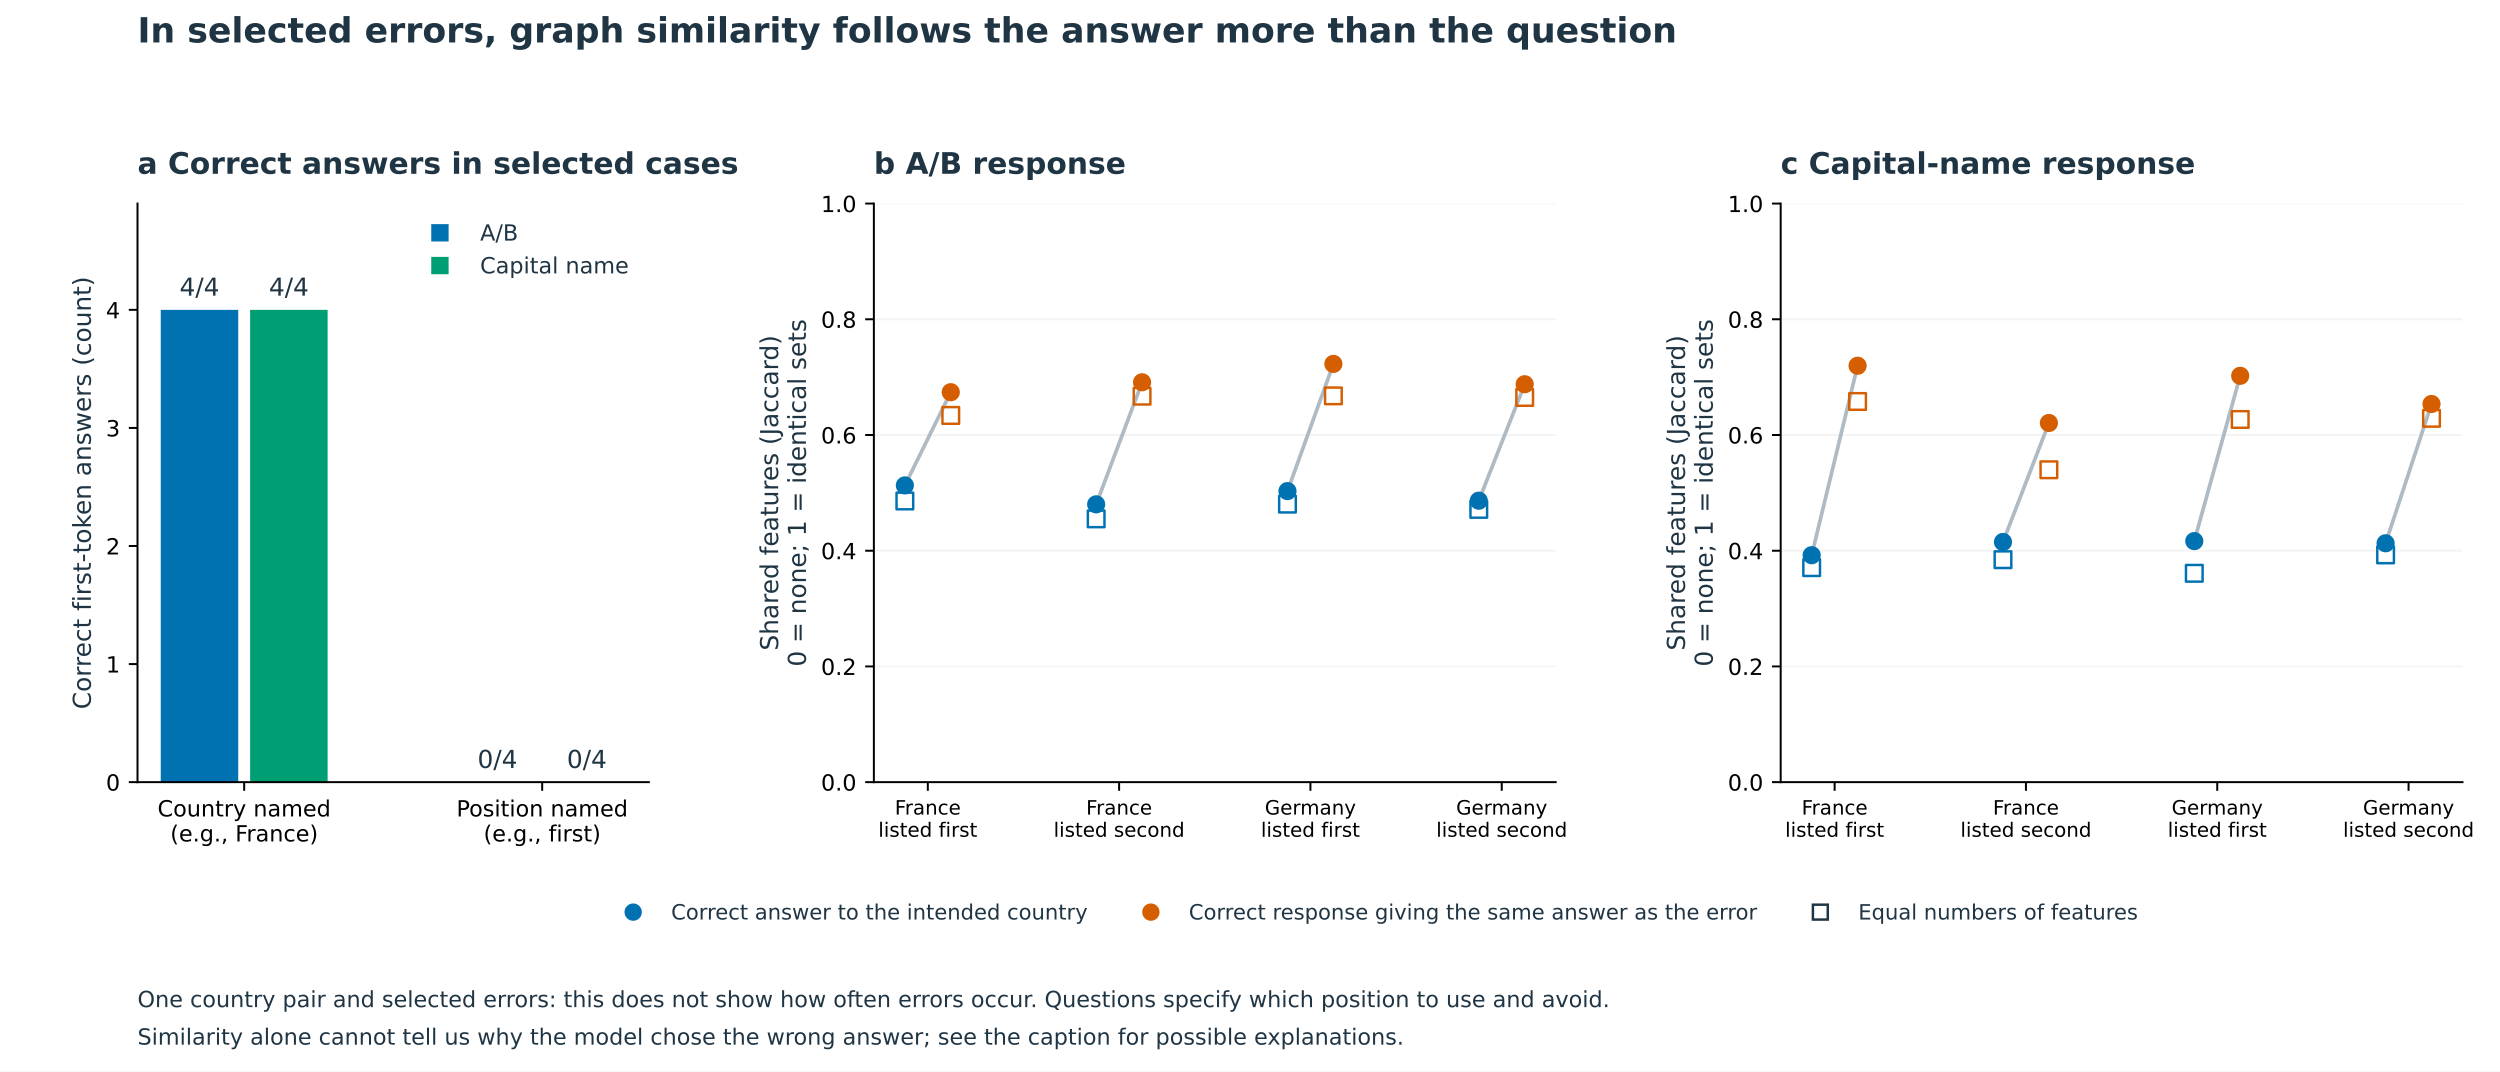
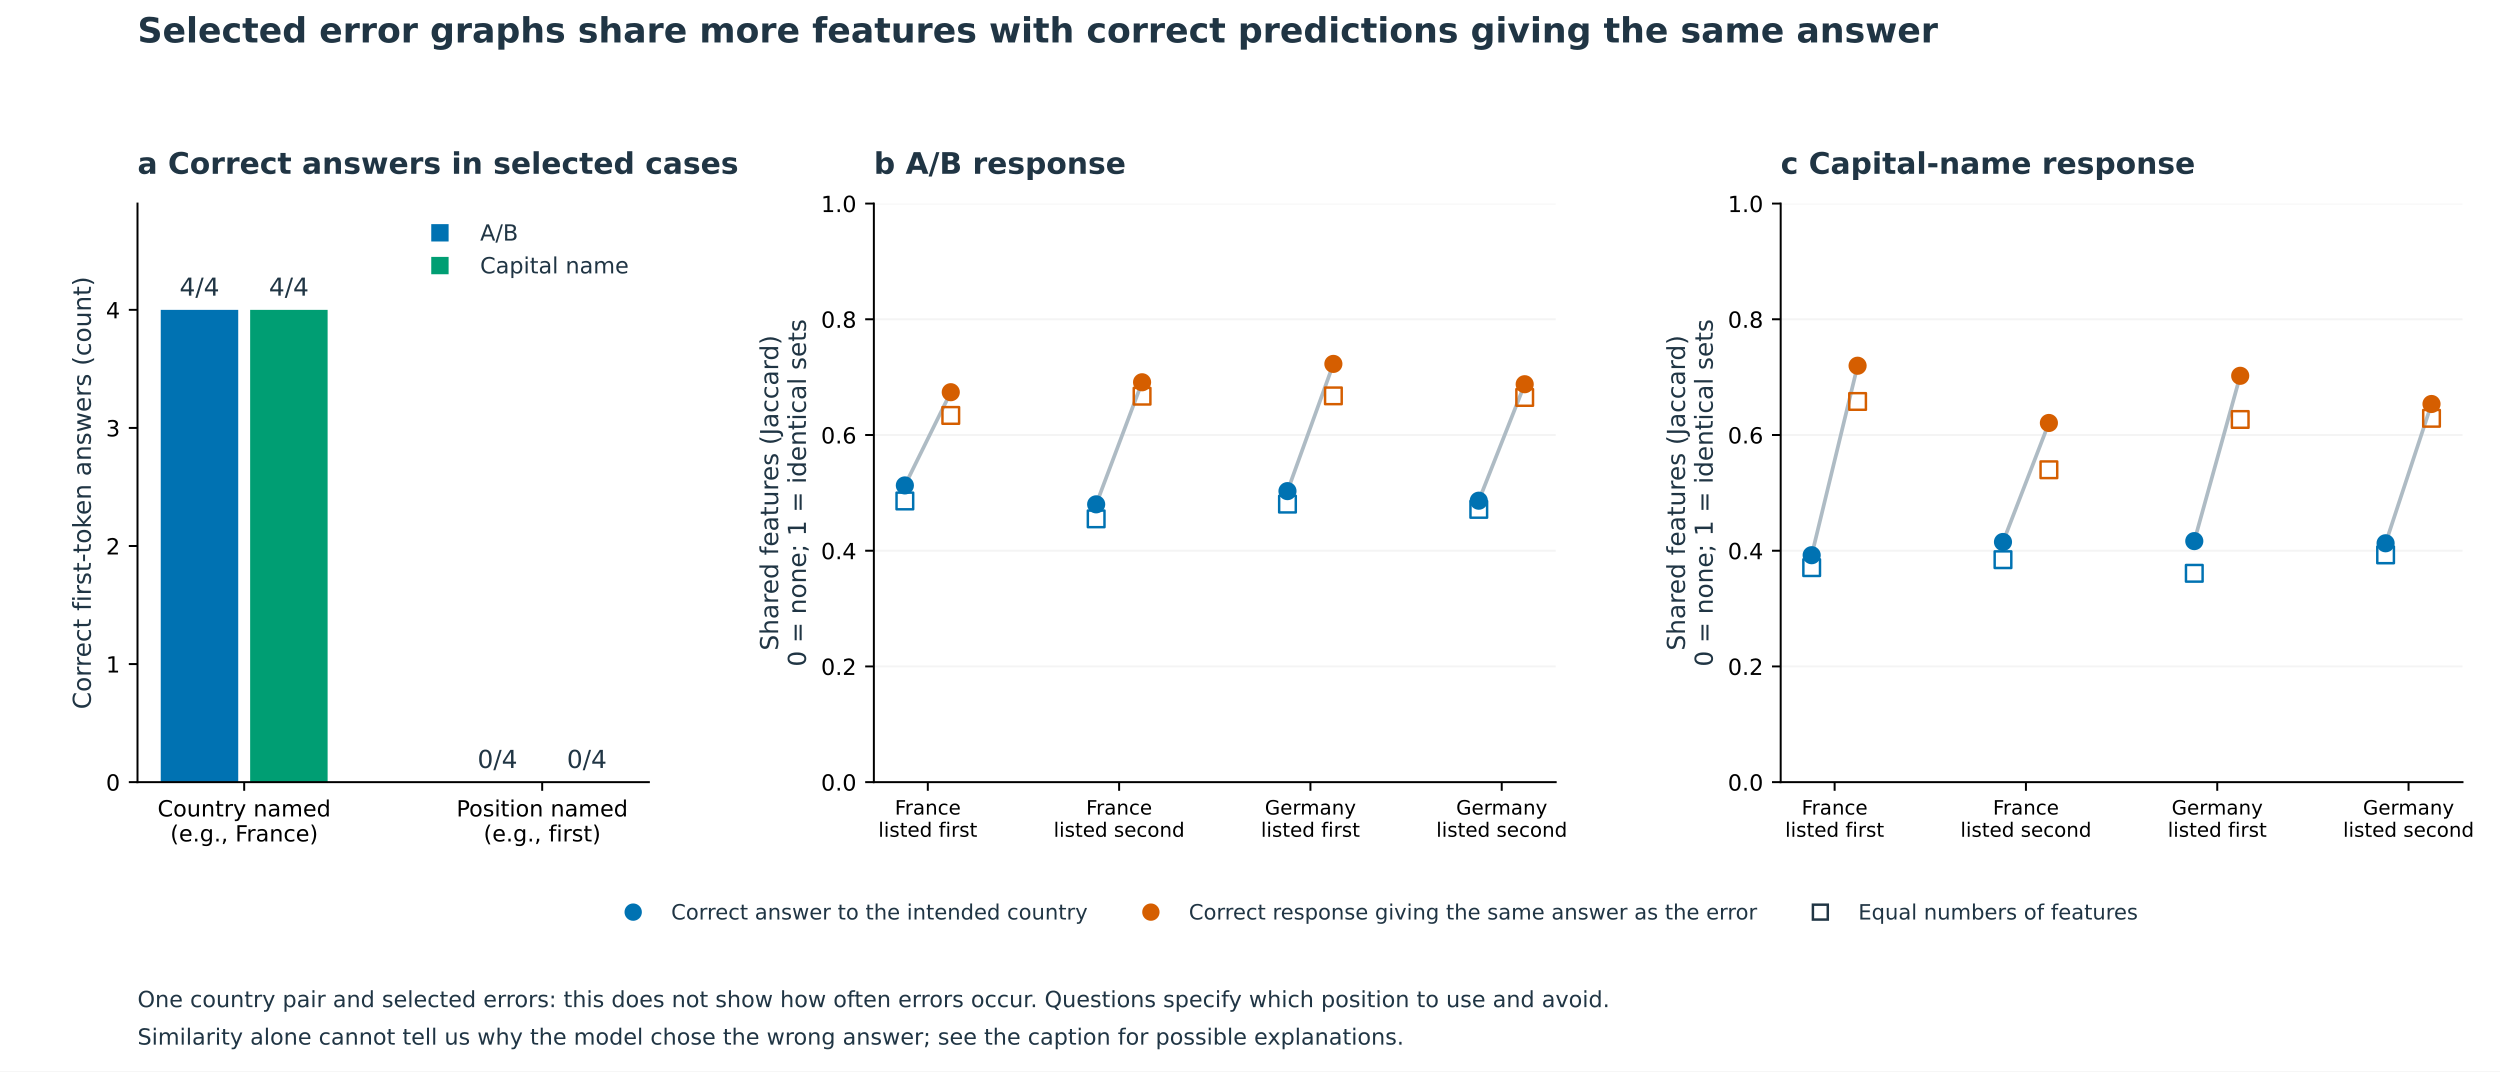
<svg xmlns="http://www.w3.org/2000/svg" xmlns:xlink="http://www.w3.org/1999/xlink" width="1008pt" height="432pt" viewBox="0 0 1008 432" version="1.1">
  <defs>
    <style type="text/css">*{stroke-linejoin: round; stroke-linecap: butt}</style>
  </defs>
  <g id="figure_1">
    <g id="patch_1">
      <path d="M 0 432  L 1008 432  L 1008 0  L 0 0  z " style="fill: #ffffff" />
    </g>
    <g id="axes_1">
      <g id="patch_2">
        <path d="M 55.44 315.36  L 261.622 315.36  L 261.622 82.08  L 55.44 82.08  z " style="fill: #ffffff" />
      </g>
      <g id="patch_3">
-         <path d="M 64.812 315.36  L 96.052 315.36  L 96.052 124.927  L 64.812 124.927  z " clip-path="url(#p4a6b5f716a)" style="fill: #0072b2" />
+         <path d="M 64.812 315.36  L 96.052 315.36  L 96.052 124.927  L 64.812 124.927  z " clip-path="url(#p77bc17ed2a)" style="fill: #0072b2" />
      </g>
      <g id="patch_4">
-         <path d="M 100.858 315.36  L 132.097 315.36  L 132.097 124.927  L 100.858 124.927  z " clip-path="url(#p4a6b5f716a)" style="fill: #009e73" />
+         <path d="M 100.858 315.36  L 132.097 315.36  L 132.097 124.927  L 100.858 124.927  z " clip-path="url(#p77bc17ed2a)" style="fill: #009e73" />
      </g>
      <g id="patch_5">
-         <path d="M 184.964 315.36  L 216.204 315.36  L 216.204 315.36  L 184.964 315.36  z " clip-path="url(#p4a6b5f716a)" style="fill: #0072b2" />
+         <path d="M 184.964 315.36  L 216.204 315.36  L 216.204 315.36  L 184.964 315.36  z " clip-path="url(#p77bc17ed2a)" style="fill: #0072b2" />
      </g>
      <g id="patch_6">
-         <path d="M 221.01 315.36  L 252.25 315.36  L 252.25 315.36  L 221.01 315.36  z " clip-path="url(#p4a6b5f716a)" style="fill: #009e73" />
+         <path d="M 221.01 315.36  L 252.25 315.36  L 252.25 315.36  L 221.01 315.36  z " clip-path="url(#p77bc17ed2a)" style="fill: #009e73" />
      </g>
      <g id="matplotlib.axis_1">
        <g id="xtick_1">
          <g id="line2d_1">
            <defs>
-               <path id="me7406fd0fb" d="M 0 0  L 0 3.5  " style="stroke: #000000; stroke-width: 0.8" />
+               <path id="m93bd6e520b" d="M 0 0  L 0 3.5  " style="stroke: #000000; stroke-width: 0.8" />
            </defs>
            <g>
-               <use xlink:href="#me7406fd0fb" x="98.455" y="315.36" style="stroke: #000000; stroke-width: 0.8" />
+               <use xlink:href="#m93bd6e520b" x="98.455" y="315.36" style="stroke: #000000; stroke-width: 0.8" />
            </g>
          </g>
          <g id="text_1">
            <text style="font-size: 9px; font-family: 'DejaVu Sans'" transform="translate(63.529 329.1986)">Country named</text>
            <text style="font-size: 9px; font-family: 'DejaVu Sans'" transform="translate(68.63228 339.2766)">(e.g., France)</text>
          </g>
        </g>
        <g id="xtick_2">
          <g id="line2d_2">
            <g>
-               <use xlink:href="#me7406fd0fb" x="218.607" y="315.36" style="stroke: #000000; stroke-width: 0.8" />
+               <use xlink:href="#m93bd6e520b" x="218.607" y="315.36" style="stroke: #000000; stroke-width: 0.8" />
            </g>
          </g>
          <g id="text_2">
            <text style="font-size: 9px; font-family: 'DejaVu Sans'" transform="translate(184.0409 329.1986)">Position named</text>
            <text style="font-size: 9px; font-family: 'DejaVu Sans'" transform="translate(194.9569 339.2766)">(e.g., first)</text>
          </g>
        </g>
      </g>
      <g id="matplotlib.axis_2">
        <g id="ytick_1">
          <g id="line2d_3">
            <defs>
-               <path id="m3c87cc98e8" d="M 0 0  L -3.5 0  " style="stroke: #000000; stroke-width: 0.8" />
+               <path id="mb2ce1eab09" d="M 0 0  L -3.5 0  " style="stroke: #000000; stroke-width: 0.8" />
            </defs>
            <g>
-               <use xlink:href="#m3c87cc98e8" x="55.44" y="315.36" style="stroke: #000000; stroke-width: 0.8" />
+               <use xlink:href="#mb2ce1eab09" x="55.44" y="315.36" style="stroke: #000000; stroke-width: 0.8" />
            </g>
          </g>
          <g id="text_3">
            <text style="font-size: 9px; font-family: 'DejaVu Sans'; text-anchor: end" x="48.44" y="318.779" transform="rotate(-0 48.44 318.7793)">0</text>
          </g>
        </g>
        <g id="ytick_2">
          <g id="line2d_4">
            <g>
-               <use xlink:href="#m3c87cc98e8" x="55.44" y="267.752" style="stroke: #000000; stroke-width: 0.8" />
+               <use xlink:href="#mb2ce1eab09" x="55.44" y="267.752" style="stroke: #000000; stroke-width: 0.8" />
            </g>
          </g>
          <g id="text_4">
            <text style="font-size: 9px; font-family: 'DejaVu Sans'; text-anchor: end" x="48.44" y="271.171" transform="rotate(-0 48.44 271.1711)">1</text>
          </g>
        </g>
        <g id="ytick_3">
          <g id="line2d_5">
            <g>
-               <use xlink:href="#m3c87cc98e8" x="55.44" y="220.144" style="stroke: #000000; stroke-width: 0.8" />
+               <use xlink:href="#mb2ce1eab09" x="55.44" y="220.144" style="stroke: #000000; stroke-width: 0.8" />
            </g>
          </g>
          <g id="text_5">
            <text style="font-size: 9px; font-family: 'DejaVu Sans'; text-anchor: end" x="48.44" y="223.563" transform="rotate(-0 48.44 223.563)">2</text>
          </g>
        </g>
        <g id="ytick_4">
          <g id="line2d_6">
            <g>
-               <use xlink:href="#m3c87cc98e8" x="55.44" y="172.536" style="stroke: #000000; stroke-width: 0.8" />
+               <use xlink:href="#mb2ce1eab09" x="55.44" y="172.536" style="stroke: #000000; stroke-width: 0.8" />
            </g>
          </g>
          <g id="text_6">
            <text style="font-size: 9px; font-family: 'DejaVu Sans'; text-anchor: end" x="48.44" y="175.955" transform="rotate(-0 48.44 175.9548)">3</text>
          </g>
        </g>
        <g id="ytick_5">
          <g id="line2d_7">
            <g>
-               <use xlink:href="#m3c87cc98e8" x="55.44" y="124.927" style="stroke: #000000; stroke-width: 0.8" />
+               <use xlink:href="#mb2ce1eab09" x="55.44" y="124.927" style="stroke: #000000; stroke-width: 0.8" />
            </g>
          </g>
          <g id="text_7">
            <text style="font-size: 9px; font-family: 'DejaVu Sans'; text-anchor: end" x="48.44" y="128.347" transform="rotate(-0 48.44 128.3466)">4</text>
          </g>
        </g>
        <g id="text_8">
          <text style="font-size: 10px; font-family: 'DejaVu Sans'; text-anchor: middle; fill: #203544" x="36.634" y="198.72" transform="rotate(-90 36.63406 198.72)">Correct first-token answers (count)</text>
        </g>
      </g>
      <g id="patch_7">
        <path d="M 55.44 315.36  L 55.44 82.08  " style="fill: none; stroke: #000000; stroke-width: 0.8; stroke-linejoin: miter; stroke-linecap: square" />
      </g>
      <g id="patch_8">
        <path d="M 55.44 315.36  L 261.622 315.36  " style="fill: none; stroke: #000000; stroke-width: 0.8; stroke-linejoin: miter; stroke-linecap: square" />
      </g>
      <g id="text_9">
        <text style="font-size: 10px; font-family: 'DejaVu Sans'; text-anchor: middle; fill: #203544" x="80.432" y="119.214" transform="rotate(-0 80.43174 119.2144)">4/4</text>
      </g>
      <g id="text_10">
        <text style="font-size: 10px; font-family: 'DejaVu Sans'; text-anchor: middle; fill: #203544" x="116.478" y="119.214" transform="rotate(-0 116.4775 119.2144)">4/4</text>
      </g>
      <g id="text_11">
        <text style="font-size: 10px; font-family: 'DejaVu Sans'; text-anchor: middle; fill: #203544" x="200.584" y="309.647" transform="rotate(-0 200.5843 309.647)">0/4</text>
      </g>
      <g id="text_12">
        <text style="font-size: 10px; font-family: 'DejaVu Sans'; text-anchor: middle; fill: #203544" x="236.63" y="309.647" transform="rotate(-0 236.6301 309.647)">0/4</text>
      </g>
      <g id="text_13">
        <text style="font-weight: 600; font-size: 12px; font-family: 'DejaVu Sans'; text-anchor: start; fill: #203544" x="55.44" y="70.08" transform="rotate(-0 55.44 70.08)">a  Correct answers in selected cases</text>
      </g>
      <g id="legend_1">
        <g id="line2d_8">
          <defs>
-             <path id="m7e1dade677" d="M -3 3  L 3 3  L 3 -3  L -3 -3  z " style="stroke: #0072b2; stroke-linejoin: miter" />
+             <path id="m842609b3d8" d="M -3 3  L 3 3  L 3 -3  L -3 -3  z " style="stroke: #0072b2; stroke-linejoin: miter" />
          </defs>
          <g>
-             <use xlink:href="#m7e1dade677" x="177.38" y="93.869" style="fill: #0072b2; stroke: #0072b2; stroke-linejoin: miter" />
+             <use xlink:href="#m842609b3d8" x="177.38" y="93.869" style="fill: #0072b2; stroke: #0072b2; stroke-linejoin: miter" />
          </g>
        </g>
        <g id="text_14">
          <text style="font-size: 9px; font-family: 'DejaVu Sans'; text-anchor: start; fill: #203544" x="193.58" y="97.019" transform="rotate(-0 193.5804 97.01859)">A/B</text>
        </g>
        <g id="line2d_9">
          <defs>
-             <path id="m9044f85833" d="M -3 3  L 3 3  L 3 -3  L -3 -3  z " style="stroke: #009e73; stroke-linejoin: miter" />
+             <path id="m5c83fef0cc" d="M -3 3  L 3 3  L 3 -3  L -3 -3  z " style="stroke: #009e73; stroke-linejoin: miter" />
          </defs>
          <g>
-             <use xlink:href="#m9044f85833" x="177.38" y="107.079" style="fill: #009e73; stroke: #009e73; stroke-linejoin: miter" />
+             <use xlink:href="#m5c83fef0cc" x="177.38" y="107.079" style="fill: #009e73; stroke: #009e73; stroke-linejoin: miter" />
          </g>
        </g>
        <g id="text_15">
          <text style="font-size: 9px; font-family: 'DejaVu Sans'; text-anchor: start; fill: #203544" x="193.58" y="110.229" transform="rotate(-0 193.5804 110.2289)">Capital name</text>
        </g>
      </g>
    </g>
    <g id="axes_2">
      <g id="patch_9">
        <path d="M 352.342 315.36  L 627.251 315.36  L 627.251 82.08  L 352.342 82.08  z " style="fill: #ffffff" />
      </g>
      <g id="matplotlib.axis_3">
        <g id="xtick_3">
          <g id="line2d_10">
            <g>
-               <use xlink:href="#me7406fd0fb" x="374.094" y="315.36" style="stroke: #000000; stroke-width: 0.8" />
+               <use xlink:href="#m93bd6e520b" x="374.094" y="315.36" style="stroke: #000000; stroke-width: 0.8" />
            </g>
          </g>
          <g id="text_16">
            <text style="font-size: 8px; font-family: 'DejaVu Sans'" transform="translate(360.792 328.4388)">France</text>
            <text style="font-size: 8px; font-family: 'DejaVu Sans'" transform="translate(354.132 337.397)">listed first</text>
          </g>
        </g>
        <g id="xtick_4">
          <g id="line2d_11">
            <g>
-               <use xlink:href="#me7406fd0fb" x="451.229" y="315.36" style="stroke: #000000; stroke-width: 0.8" />
+               <use xlink:href="#m93bd6e520b" x="451.229" y="315.36" style="stroke: #000000; stroke-width: 0.8" />
            </g>
          </g>
          <g id="text_17">
            <text style="font-size: 8px; font-family: 'DejaVu Sans'" transform="translate(437.927 328.4388)">France</text>
            <text style="font-size: 8px; font-family: 'DejaVu Sans'" transform="translate(424.8164 337.397)">listed second</text>
          </g>
        </g>
        <g id="xtick_5">
          <g id="line2d_12">
            <g>
-               <use xlink:href="#me7406fd0fb" x="528.364" y="315.36" style="stroke: #000000; stroke-width: 0.8" />
+               <use xlink:href="#m93bd6e520b" x="528.364" y="315.36" style="stroke: #000000; stroke-width: 0.8" />
            </g>
          </g>
          <g id="text_18">
            <text style="font-size: 8px; font-family: 'DejaVu Sans'" transform="translate(509.9789 328.4388)">Germany</text>
            <text style="font-size: 8px; font-family: 'DejaVu Sans'" transform="translate(508.402 337.397)">listed first</text>
          </g>
        </g>
        <g id="xtick_6">
          <g id="line2d_13">
            <g>
-               <use xlink:href="#me7406fd0fb" x="605.499" y="315.36" style="stroke: #000000; stroke-width: 0.8" />
+               <use xlink:href="#m93bd6e520b" x="605.499" y="315.36" style="stroke: #000000; stroke-width: 0.8" />
            </g>
          </g>
          <g id="text_19">
            <text style="font-size: 8px; font-family: 'DejaVu Sans'" transform="translate(587.1138 328.4388)">Germany</text>
            <text style="font-size: 8px; font-family: 'DejaVu Sans'" transform="translate(579.0863 337.397)">listed second</text>
          </g>
        </g>
      </g>
      <g id="matplotlib.axis_4">
        <g id="ytick_6">
          <g id="line2d_14">
-             <path d="M 352.342 315.36  L 627.251 315.36  " clip-path="url(#p39f898ab18)" style="fill: none; stroke: #b0b0b0; stroke-opacity: 0.14; stroke-width: 0.8; stroke-linecap: square" />
+             <path d="M 352.342 315.36  L 627.251 315.36  " clip-path="url(#p798ad45bb0)" style="fill: none; stroke: #b0b0b0; stroke-opacity: 0.14; stroke-width: 0.8; stroke-linecap: square" />
          </g>
          <g id="line2d_15">
            <g>
-               <use xlink:href="#m3c87cc98e8" x="352.342" y="315.36" style="stroke: #000000; stroke-width: 0.8" />
+               <use xlink:href="#mb2ce1eab09" x="352.342" y="315.36" style="stroke: #000000; stroke-width: 0.8" />
            </g>
          </g>
          <g id="text_20">
            <text style="font-size: 9px; font-family: 'DejaVu Sans'; text-anchor: end" x="345.342" y="318.779" transform="rotate(-0 345.3418 318.7793)">0.0</text>
          </g>
        </g>
        <g id="ytick_7">
          <g id="line2d_16">
-             <path d="M 352.342 268.704  L 627.251 268.704  " clip-path="url(#p39f898ab18)" style="fill: none; stroke: #b0b0b0; stroke-opacity: 0.14; stroke-width: 0.8; stroke-linecap: square" />
+             <path d="M 352.342 268.704  L 627.251 268.704  " clip-path="url(#p798ad45bb0)" style="fill: none; stroke: #b0b0b0; stroke-opacity: 0.14; stroke-width: 0.8; stroke-linecap: square" />
          </g>
          <g id="line2d_17">
            <g>
-               <use xlink:href="#m3c87cc98e8" x="352.342" y="268.704" style="stroke: #000000; stroke-width: 0.8" />
+               <use xlink:href="#mb2ce1eab09" x="352.342" y="268.704" style="stroke: #000000; stroke-width: 0.8" />
            </g>
          </g>
          <g id="text_21">
            <text style="font-size: 9px; font-family: 'DejaVu Sans'; text-anchor: end" x="345.342" y="272.123" transform="rotate(-0 345.3418 272.1233)">0.2</text>
          </g>
        </g>
        <g id="ytick_8">
          <g id="line2d_18">
-             <path d="M 352.342 222.048  L 627.251 222.048  " clip-path="url(#p39f898ab18)" style="fill: none; stroke: #b0b0b0; stroke-opacity: 0.14; stroke-width: 0.8; stroke-linecap: square" />
+             <path d="M 352.342 222.048  L 627.251 222.048  " clip-path="url(#p798ad45bb0)" style="fill: none; stroke: #b0b0b0; stroke-opacity: 0.14; stroke-width: 0.8; stroke-linecap: square" />
          </g>
          <g id="line2d_19">
            <g>
-               <use xlink:href="#m3c87cc98e8" x="352.342" y="222.048" style="stroke: #000000; stroke-width: 0.8" />
+               <use xlink:href="#mb2ce1eab09" x="352.342" y="222.048" style="stroke: #000000; stroke-width: 0.8" />
            </g>
          </g>
          <g id="text_22">
            <text style="font-size: 9px; font-family: 'DejaVu Sans'; text-anchor: end" x="345.342" y="225.467" transform="rotate(-0 345.3418 225.4673)">0.4</text>
          </g>
        </g>
        <g id="ytick_9">
          <g id="line2d_20">
-             <path d="M 352.342 175.392  L 627.251 175.392  " clip-path="url(#p39f898ab18)" style="fill: none; stroke: #b0b0b0; stroke-opacity: 0.14; stroke-width: 0.8; stroke-linecap: square" />
+             <path d="M 352.342 175.392  L 627.251 175.392  " clip-path="url(#p798ad45bb0)" style="fill: none; stroke: #b0b0b0; stroke-opacity: 0.14; stroke-width: 0.8; stroke-linecap: square" />
          </g>
          <g id="line2d_21">
            <g>
-               <use xlink:href="#m3c87cc98e8" x="352.342" y="175.392" style="stroke: #000000; stroke-width: 0.8" />
+               <use xlink:href="#mb2ce1eab09" x="352.342" y="175.392" style="stroke: #000000; stroke-width: 0.8" />
            </g>
          </g>
          <g id="text_23">
            <text style="font-size: 9px; font-family: 'DejaVu Sans'; text-anchor: end" x="345.342" y="178.811" transform="rotate(-0 345.3418 178.8113)">0.6</text>
          </g>
        </g>
        <g id="ytick_10">
          <g id="line2d_22">
-             <path d="M 352.342 128.736  L 627.251 128.736  " clip-path="url(#p39f898ab18)" style="fill: none; stroke: #b0b0b0; stroke-opacity: 0.14; stroke-width: 0.8; stroke-linecap: square" />
+             <path d="M 352.342 128.736  L 627.251 128.736  " clip-path="url(#p798ad45bb0)" style="fill: none; stroke: #b0b0b0; stroke-opacity: 0.14; stroke-width: 0.8; stroke-linecap: square" />
          </g>
          <g id="line2d_23">
            <g>
-               <use xlink:href="#m3c87cc98e8" x="352.342" y="128.736" style="stroke: #000000; stroke-width: 0.8" />
+               <use xlink:href="#mb2ce1eab09" x="352.342" y="128.736" style="stroke: #000000; stroke-width: 0.8" />
            </g>
          </g>
          <g id="text_24">
            <text style="font-size: 9px; font-family: 'DejaVu Sans'; text-anchor: end" x="345.342" y="132.155" transform="rotate(-0 345.3418 132.1553)">0.8</text>
          </g>
        </g>
        <g id="ytick_11">
          <g id="line2d_24">
-             <path d="M 352.342 82.08  L 627.251 82.08  " clip-path="url(#p39f898ab18)" style="fill: none; stroke: #b0b0b0; stroke-opacity: 0.14; stroke-width: 0.8; stroke-linecap: square" />
+             <path d="M 352.342 82.08  L 627.251 82.08  " clip-path="url(#p798ad45bb0)" style="fill: none; stroke: #b0b0b0; stroke-opacity: 0.14; stroke-width: 0.8; stroke-linecap: square" />
          </g>
          <g id="line2d_25">
            <g>
-               <use xlink:href="#m3c87cc98e8" x="352.342" y="82.08" style="stroke: #000000; stroke-width: 0.8" />
+               <use xlink:href="#mb2ce1eab09" x="352.342" y="82.08" style="stroke: #000000; stroke-width: 0.8" />
            </g>
          </g>
          <g id="text_25">
            <text style="font-size: 9px; font-family: 'DejaVu Sans'; text-anchor: end" x="345.342" y="85.499" transform="rotate(-0 345.3418 85.4993)">1.0</text>
          </g>
        </g>
        <g id="text_26">
          <text style="font-size: 10px; font-family: 'DejaVu Sans'; fill: #203544" transform="translate(313.7515 262.2981) rotate(-90)">Shared features (Jaccard)</text>
          <text style="font-size: 10px; font-family: 'DejaVu Sans'; fill: #203544" transform="translate(324.9493 268.7606) rotate(-90)">0 = none; 1 = identical sets</text>
        </g>
      </g>
      <g id="line2d_26">
-         <path d="M 364.838 195.725  L 383.35 158.137  " clip-path="url(#p39f898ab18)" style="fill: none; stroke: #aebbc4; stroke-width: 1.5; stroke-linecap: square" />
+         <path d="M 364.838 195.725  L 383.35 158.137  " clip-path="url(#p798ad45bb0)" style="fill: none; stroke: #aebbc4; stroke-width: 1.5; stroke-linecap: square" />
      </g>
      <g id="line2d_27">
-         <path d="M 441.973 203.351  L 460.485 154.134  " clip-path="url(#p39f898ab18)" style="fill: none; stroke: #aebbc4; stroke-width: 1.5; stroke-linecap: square" />
+         <path d="M 441.973 203.351  L 460.485 154.134  " clip-path="url(#p798ad45bb0)" style="fill: none; stroke: #aebbc4; stroke-width: 1.5; stroke-linecap: square" />
      </g>
      <g id="line2d_28">
-         <path d="M 519.108 198.019  L 537.62 146.726  " clip-path="url(#p39f898ab18)" style="fill: none; stroke: #aebbc4; stroke-width: 1.5; stroke-linecap: square" />
+         <path d="M 519.108 198.019  L 537.62 146.726  " clip-path="url(#p798ad45bb0)" style="fill: none; stroke: #aebbc4; stroke-width: 1.5; stroke-linecap: square" />
      </g>
      <g id="line2d_29">
-         <path d="M 596.243 201.882  L 614.755 154.919  " clip-path="url(#p39f898ab18)" style="fill: none; stroke: #aebbc4; stroke-width: 1.5; stroke-linecap: square" />
+         <path d="M 596.243 201.882  L 614.755 154.919  " clip-path="url(#p798ad45bb0)" style="fill: none; stroke: #aebbc4; stroke-width: 1.5; stroke-linecap: square" />
      </g>
      <g id="patch_10">
        <path d="M 352.342 315.36  L 352.342 82.08  " style="fill: none; stroke: #000000; stroke-width: 0.8; stroke-linejoin: miter; stroke-linecap: square" />
      </g>
      <g id="patch_11">
        <path d="M 352.342 315.36  L 627.251 315.36  " style="fill: none; stroke: #000000; stroke-width: 0.8; stroke-linejoin: miter; stroke-linecap: square" />
      </g>
      <g id="PathCollection_1">
        <defs>
-           <path id="m485c399cd7" d="M 0 3.162  C 0.839 3.162 1.643 2.829 2.236 2.236  C 2.829 1.643 3.162 0.839 3.162 0  C 3.162 -0.839 2.829 -1.643 2.236 -2.236  C 1.643 -2.829 0.839 -3.162 0 -3.162  C -0.839 -3.162 -1.643 -2.829 -2.236 -2.236  C -2.829 -1.643 -3.162 -0.839 -3.162 0  C -3.162 0.839 -2.829 1.643 -2.236 2.236  C -1.643 2.829 -0.839 3.162 0 3.162  z " style="stroke: #0072b2" />
+           <path id="m094aefa9ce" d="M 0 3.162  C 0.839 3.162 1.643 2.829 2.236 2.236  C 2.829 1.643 3.162 0.839 3.162 0  C 3.162 -0.839 2.829 -1.643 2.236 -2.236  C 1.643 -2.829 0.839 -3.162 0 -3.162  C -0.839 -3.162 -1.643 -2.829 -2.236 -2.236  C -2.829 -1.643 -3.162 -0.839 -3.162 0  C -3.162 0.839 -2.829 1.643 -2.236 2.236  C -1.643 2.829 -0.839 3.162 0 3.162  z " style="stroke: #0072b2" />
        </defs>
-         <g clip-path="url(#p39f898ab18)">
-           <use xlink:href="#m485c399cd7" x="364.838" y="195.725" style="fill: #0072b2; stroke: #0072b2" />
+         <g clip-path="url(#p798ad45bb0)">
+           <use xlink:href="#m094aefa9ce" x="364.838" y="195.725" style="fill: #0072b2; stroke: #0072b2" />
        </g>
      </g>
      <g id="PathCollection_2">
-         <path d="M 361.484 205.347  L 368.192 205.347  L 368.192 198.638  L 361.484 198.638  L 361.484 205.347  z " clip-path="url(#p39f898ab18)" style="fill: none; stroke: #0072b2" />
+         <path d="M 361.484 205.347  L 368.192 205.347  L 368.192 198.638  L 361.484 198.638  L 361.484 205.347  z " clip-path="url(#p798ad45bb0)" style="fill: none; stroke: #0072b2" />
      </g>
      <g id="PathCollection_3">
        <defs>
-           <path id="m547448d790" d="M 0 3.162  C 0.839 3.162 1.643 2.829 2.236 2.236  C 2.829 1.643 3.162 0.839 3.162 0  C 3.162 -0.839 2.829 -1.643 2.236 -2.236  C 1.643 -2.829 0.839 -3.162 0 -3.162  C -0.839 -3.162 -1.643 -2.829 -2.236 -2.236  C -2.829 -1.643 -3.162 -0.839 -3.162 0  C -3.162 0.839 -2.829 1.643 -2.236 2.236  C -1.643 2.829 -0.839 3.162 0 3.162  z " style="stroke: #d55e00" />
+           <path id="m8c16442574" d="M 0 3.162  C 0.839 3.162 1.643 2.829 2.236 2.236  C 2.829 1.643 3.162 0.839 3.162 0  C 3.162 -0.839 2.829 -1.643 2.236 -2.236  C 1.643 -2.829 0.839 -3.162 0 -3.162  C -0.839 -3.162 -1.643 -2.829 -2.236 -2.236  C -2.829 -1.643 -3.162 -0.839 -3.162 0  C -3.162 0.839 -2.829 1.643 -2.236 2.236  C -1.643 2.829 -0.839 3.162 0 3.162  z " style="stroke: #d55e00" />
        </defs>
-         <g clip-path="url(#p39f898ab18)">
-           <use xlink:href="#m547448d790" x="383.35" y="158.137" style="fill: #d55e00; stroke: #d55e00" />
+         <g clip-path="url(#p798ad45bb0)">
+           <use xlink:href="#m8c16442574" x="383.35" y="158.137" style="fill: #d55e00; stroke: #d55e00" />
        </g>
      </g>
      <g id="PathCollection_4">
-         <path d="M 379.996 170.859  L 386.704 170.859  L 386.704 164.151  L 379.996 164.151  L 379.996 170.859  z " clip-path="url(#p39f898ab18)" style="fill: none; stroke: #d55e00" />
+         <path d="M 379.996 170.859  L 386.704 170.859  L 386.704 164.151  L 379.996 164.151  L 379.996 170.859  z " clip-path="url(#p798ad45bb0)" style="fill: none; stroke: #d55e00" />
      </g>
      <g id="PathCollection_5">
-         <g clip-path="url(#p39f898ab18)">
-           <use xlink:href="#m485c399cd7" x="441.973" y="203.351" style="fill: #0072b2; stroke: #0072b2" />
+         <g clip-path="url(#p798ad45bb0)">
+           <use xlink:href="#m094aefa9ce" x="441.973" y="203.351" style="fill: #0072b2; stroke: #0072b2" />
        </g>
      </g>
      <g id="PathCollection_6">
-         <path d="M 438.619 212.559  L 445.327 212.559  L 445.327 205.851  L 438.619 205.851  L 438.619 212.559  z " clip-path="url(#p39f898ab18)" style="fill: none; stroke: #0072b2" />
+         <path d="M 438.619 212.559  L 445.327 212.559  L 445.327 205.851  L 438.619 205.851  L 438.619 212.559  z " clip-path="url(#p798ad45bb0)" style="fill: none; stroke: #0072b2" />
      </g>
      <g id="PathCollection_7">
-         <g clip-path="url(#p39f898ab18)">
-           <use xlink:href="#m547448d790" x="460.485" y="154.134" style="fill: #d55e00; stroke: #d55e00" />
+         <g clip-path="url(#p798ad45bb0)">
+           <use xlink:href="#m8c16442574" x="460.485" y="154.134" style="fill: #d55e00; stroke: #d55e00" />
        </g>
      </g>
      <g id="PathCollection_8">
-         <path d="M 457.131 163.096  L 463.839 163.096  L 463.839 156.387  L 457.131 156.387  L 457.131 163.096  z " clip-path="url(#p39f898ab18)" style="fill: none; stroke: #d55e00" />
+         <path d="M 457.131 163.096  L 463.839 163.096  L 463.839 156.387  L 457.131 156.387  L 457.131 163.096  z " clip-path="url(#p798ad45bb0)" style="fill: none; stroke: #d55e00" />
      </g>
      <g id="PathCollection_9">
-         <g clip-path="url(#p39f898ab18)">
-           <use xlink:href="#m485c399cd7" x="519.108" y="198.019" style="fill: #0072b2; stroke: #0072b2" />
+         <g clip-path="url(#p798ad45bb0)">
+           <use xlink:href="#m094aefa9ce" x="519.108" y="198.019" style="fill: #0072b2; stroke: #0072b2" />
        </g>
      </g>
      <g id="PathCollection_10">
-         <path d="M 515.754 206.611  L 522.462 206.611  L 522.462 199.903  L 515.754 199.903  L 515.754 206.611  z " clip-path="url(#p39f898ab18)" style="fill: none; stroke: #0072b2" />
+         <path d="M 515.754 206.611  L 522.462 206.611  L 522.462 199.903  L 515.754 199.903  L 515.754 206.611  z " clip-path="url(#p798ad45bb0)" style="fill: none; stroke: #0072b2" />
      </g>
      <g id="PathCollection_11">
-         <g clip-path="url(#p39f898ab18)">
-           <use xlink:href="#m547448d790" x="537.62" y="146.726" style="fill: #d55e00; stroke: #d55e00" />
+         <g clip-path="url(#p798ad45bb0)">
+           <use xlink:href="#m8c16442574" x="537.62" y="146.726" style="fill: #d55e00; stroke: #d55e00" />
        </g>
      </g>
      <g id="PathCollection_12">
-         <path d="M 534.266 162.968  L 540.974 162.968  L 540.974 156.26  L 534.266 156.26  L 534.266 162.968  z " clip-path="url(#p39f898ab18)" style="fill: none; stroke: #d55e00" />
+         <path d="M 534.266 162.968  L 540.974 162.968  L 540.974 156.26  L 534.266 156.26  L 534.266 162.968  z " clip-path="url(#p798ad45bb0)" style="fill: none; stroke: #d55e00" />
      </g>
      <g id="PathCollection_13">
-         <g clip-path="url(#p39f898ab18)">
-           <use xlink:href="#m485c399cd7" x="596.243" y="201.882" style="fill: #0072b2; stroke: #0072b2" />
+         <g clip-path="url(#p798ad45bb0)">
+           <use xlink:href="#m094aefa9ce" x="596.243" y="201.882" style="fill: #0072b2; stroke: #0072b2" />
        </g>
      </g>
      <g id="PathCollection_14">
-         <path d="M 592.889 208.737  L 599.597 208.737  L 599.597 202.028  L 592.889 202.028  L 592.889 208.737  z " clip-path="url(#p39f898ab18)" style="fill: none; stroke: #0072b2" />
+         <path d="M 592.889 208.737  L 599.597 208.737  L 599.597 202.028  L 592.889 202.028  L 592.889 208.737  z " clip-path="url(#p798ad45bb0)" style="fill: none; stroke: #0072b2" />
      </g>
      <g id="PathCollection_15">
-         <g clip-path="url(#p39f898ab18)">
-           <use xlink:href="#m547448d790" x="614.755" y="154.919" style="fill: #d55e00; stroke: #d55e00" />
+         <g clip-path="url(#p798ad45bb0)">
+           <use xlink:href="#m8c16442574" x="614.755" y="154.919" style="fill: #d55e00; stroke: #d55e00" />
        </g>
      </g>
      <g id="PathCollection_16">
-         <path d="M 611.401 163.601  L 618.109 163.601  L 618.109 156.893  L 611.401 156.893  L 611.401 163.601  z " clip-path="url(#p39f898ab18)" style="fill: none; stroke: #d55e00" />
+         <path d="M 611.401 163.601  L 618.109 163.601  L 618.109 156.893  L 611.401 156.893  L 611.401 163.601  z " clip-path="url(#p798ad45bb0)" style="fill: none; stroke: #d55e00" />
      </g>
      <g id="text_27">
        <text style="font-weight: 600; font-size: 12px; font-family: 'DejaVu Sans'; text-anchor: start; fill: #203544" x="352.342" y="70.08" transform="rotate(-0 352.3418 70.08)">b  A/B response</text>
      </g>
    </g>
    <g id="axes_3">
      <g id="patch_12">
        <path d="M 717.971 315.36  L 992.88 315.36  L 992.88 82.08  L 717.971 82.08  z " style="fill: #ffffff" />
      </g>
      <g id="matplotlib.axis_5">
        <g id="xtick_7">
          <g id="line2d_30">
            <g>
-               <use xlink:href="#me7406fd0fb" x="739.723" y="315.36" style="stroke: #000000; stroke-width: 0.8" />
+               <use xlink:href="#m93bd6e520b" x="739.723" y="315.36" style="stroke: #000000; stroke-width: 0.8" />
            </g>
          </g>
          <g id="text_28">
            <text style="font-size: 8px; font-family: 'DejaVu Sans'" transform="translate(726.4211 328.4388)">France</text>
            <text style="font-size: 8px; font-family: 'DejaVu Sans'" transform="translate(719.7611 337.397)">listed first</text>
          </g>
        </g>
        <g id="xtick_8">
          <g id="line2d_31">
            <g>
-               <use xlink:href="#me7406fd0fb" x="816.858" y="315.36" style="stroke: #000000; stroke-width: 0.8" />
+               <use xlink:href="#m93bd6e520b" x="816.858" y="315.36" style="stroke: #000000; stroke-width: 0.8" />
            </g>
          </g>
          <g id="text_29">
            <text style="font-size: 8px; font-family: 'DejaVu Sans'" transform="translate(803.5561 328.4388)">France</text>
            <text style="font-size: 8px; font-family: 'DejaVu Sans'" transform="translate(790.4455 337.397)">listed second</text>
          </g>
        </g>
        <g id="xtick_9">
          <g id="line2d_32">
            <g>
-               <use xlink:href="#me7406fd0fb" x="893.993" y="315.36" style="stroke: #000000; stroke-width: 0.8" />
+               <use xlink:href="#m93bd6e520b" x="893.993" y="315.36" style="stroke: #000000; stroke-width: 0.8" />
            </g>
          </g>
          <g id="text_30">
            <text style="font-size: 8px; font-family: 'DejaVu Sans'" transform="translate(875.6079 328.4388)">Germany</text>
            <text style="font-size: 8px; font-family: 'DejaVu Sans'" transform="translate(874.0311 337.397)">listed first</text>
          </g>
        </g>
        <g id="xtick_10">
          <g id="line2d_33">
            <g>
-               <use xlink:href="#me7406fd0fb" x="971.128" y="315.36" style="stroke: #000000; stroke-width: 0.8" />
+               <use xlink:href="#m93bd6e520b" x="971.128" y="315.36" style="stroke: #000000; stroke-width: 0.8" />
            </g>
          </g>
          <g id="text_31">
            <text style="font-size: 8px; font-family: 'DejaVu Sans'" transform="translate(952.7429 328.4388)">Germany</text>
            <text style="font-size: 8px; font-family: 'DejaVu Sans'" transform="translate(944.7154 337.397)">listed second</text>
          </g>
        </g>
      </g>
      <g id="matplotlib.axis_6">
        <g id="ytick_12">
          <g id="line2d_34">
-             <path d="M 717.971 315.36  L 992.88 315.36  " clip-path="url(#p2a957294e5)" style="fill: none; stroke: #b0b0b0; stroke-opacity: 0.14; stroke-width: 0.8; stroke-linecap: square" />
+             <path d="M 717.971 315.36  L 992.88 315.36  " clip-path="url(#p4eceeb2b08)" style="fill: none; stroke: #b0b0b0; stroke-opacity: 0.14; stroke-width: 0.8; stroke-linecap: square" />
          </g>
          <g id="line2d_35">
            <g>
-               <use xlink:href="#m3c87cc98e8" x="717.971" y="315.36" style="stroke: #000000; stroke-width: 0.8" />
+               <use xlink:href="#mb2ce1eab09" x="717.971" y="315.36" style="stroke: #000000; stroke-width: 0.8" />
            </g>
          </g>
          <g id="text_32">
            <text style="font-size: 9px; font-family: 'DejaVu Sans'; text-anchor: end" x="710.971" y="318.779" transform="rotate(-0 710.9709 318.7793)">0.0</text>
          </g>
        </g>
        <g id="ytick_13">
          <g id="line2d_36">
-             <path d="M 717.971 268.704  L 992.88 268.704  " clip-path="url(#p2a957294e5)" style="fill: none; stroke: #b0b0b0; stroke-opacity: 0.14; stroke-width: 0.8; stroke-linecap: square" />
+             <path d="M 717.971 268.704  L 992.88 268.704  " clip-path="url(#p4eceeb2b08)" style="fill: none; stroke: #b0b0b0; stroke-opacity: 0.14; stroke-width: 0.8; stroke-linecap: square" />
          </g>
          <g id="line2d_37">
            <g>
-               <use xlink:href="#m3c87cc98e8" x="717.971" y="268.704" style="stroke: #000000; stroke-width: 0.8" />
+               <use xlink:href="#mb2ce1eab09" x="717.971" y="268.704" style="stroke: #000000; stroke-width: 0.8" />
            </g>
          </g>
          <g id="text_33">
            <text style="font-size: 9px; font-family: 'DejaVu Sans'; text-anchor: end" x="710.971" y="272.123" transform="rotate(-0 710.9709 272.1233)">0.2</text>
          </g>
        </g>
        <g id="ytick_14">
          <g id="line2d_38">
-             <path d="M 717.971 222.048  L 992.88 222.048  " clip-path="url(#p2a957294e5)" style="fill: none; stroke: #b0b0b0; stroke-opacity: 0.14; stroke-width: 0.8; stroke-linecap: square" />
+             <path d="M 717.971 222.048  L 992.88 222.048  " clip-path="url(#p4eceeb2b08)" style="fill: none; stroke: #b0b0b0; stroke-opacity: 0.14; stroke-width: 0.8; stroke-linecap: square" />
          </g>
          <g id="line2d_39">
            <g>
-               <use xlink:href="#m3c87cc98e8" x="717.971" y="222.048" style="stroke: #000000; stroke-width: 0.8" />
+               <use xlink:href="#mb2ce1eab09" x="717.971" y="222.048" style="stroke: #000000; stroke-width: 0.8" />
            </g>
          </g>
          <g id="text_34">
            <text style="font-size: 9px; font-family: 'DejaVu Sans'; text-anchor: end" x="710.971" y="225.467" transform="rotate(-0 710.9709 225.4673)">0.4</text>
          </g>
        </g>
        <g id="ytick_15">
          <g id="line2d_40">
-             <path d="M 717.971 175.392  L 992.88 175.392  " clip-path="url(#p2a957294e5)" style="fill: none; stroke: #b0b0b0; stroke-opacity: 0.14; stroke-width: 0.8; stroke-linecap: square" />
+             <path d="M 717.971 175.392  L 992.88 175.392  " clip-path="url(#p4eceeb2b08)" style="fill: none; stroke: #b0b0b0; stroke-opacity: 0.14; stroke-width: 0.8; stroke-linecap: square" />
          </g>
          <g id="line2d_41">
            <g>
-               <use xlink:href="#m3c87cc98e8" x="717.971" y="175.392" style="stroke: #000000; stroke-width: 0.8" />
+               <use xlink:href="#mb2ce1eab09" x="717.971" y="175.392" style="stroke: #000000; stroke-width: 0.8" />
            </g>
          </g>
          <g id="text_35">
            <text style="font-size: 9px; font-family: 'DejaVu Sans'; text-anchor: end" x="710.971" y="178.811" transform="rotate(-0 710.9709 178.8113)">0.6</text>
          </g>
        </g>
        <g id="ytick_16">
          <g id="line2d_42">
-             <path d="M 717.971 128.736  L 992.88 128.736  " clip-path="url(#p2a957294e5)" style="fill: none; stroke: #b0b0b0; stroke-opacity: 0.14; stroke-width: 0.8; stroke-linecap: square" />
+             <path d="M 717.971 128.736  L 992.88 128.736  " clip-path="url(#p4eceeb2b08)" style="fill: none; stroke: #b0b0b0; stroke-opacity: 0.14; stroke-width: 0.8; stroke-linecap: square" />
          </g>
          <g id="line2d_43">
            <g>
-               <use xlink:href="#m3c87cc98e8" x="717.971" y="128.736" style="stroke: #000000; stroke-width: 0.8" />
+               <use xlink:href="#mb2ce1eab09" x="717.971" y="128.736" style="stroke: #000000; stroke-width: 0.8" />
            </g>
          </g>
          <g id="text_36">
            <text style="font-size: 9px; font-family: 'DejaVu Sans'; text-anchor: end" x="710.971" y="132.155" transform="rotate(-0 710.9709 132.1553)">0.8</text>
          </g>
        </g>
        <g id="ytick_17">
          <g id="line2d_44">
-             <path d="M 717.971 82.08  L 992.88 82.08  " clip-path="url(#p2a957294e5)" style="fill: none; stroke: #b0b0b0; stroke-opacity: 0.14; stroke-width: 0.8; stroke-linecap: square" />
+             <path d="M 717.971 82.08  L 992.88 82.08  " clip-path="url(#p4eceeb2b08)" style="fill: none; stroke: #b0b0b0; stroke-opacity: 0.14; stroke-width: 0.8; stroke-linecap: square" />
          </g>
          <g id="line2d_45">
            <g>
-               <use xlink:href="#m3c87cc98e8" x="717.971" y="82.08" style="stroke: #000000; stroke-width: 0.8" />
+               <use xlink:href="#mb2ce1eab09" x="717.971" y="82.08" style="stroke: #000000; stroke-width: 0.8" />
            </g>
          </g>
          <g id="text_37">
            <text style="font-size: 9px; font-family: 'DejaVu Sans'; text-anchor: end" x="710.971" y="85.499" transform="rotate(-0 710.9709 85.4993)">1.0</text>
          </g>
        </g>
        <g id="text_38">
          <text style="font-size: 10px; font-family: 'DejaVu Sans'; fill: #203544" transform="translate(679.3806 262.2981) rotate(-90)">Shared features (Jaccard)</text>
          <text style="font-size: 10px; font-family: 'DejaVu Sans'; fill: #203544" transform="translate(690.5784 268.7606) rotate(-90)">0 = none; 1 = identical sets</text>
        </g>
      </g>
      <g id="line2d_46">
-         <path d="M 730.467 223.857  L 748.979 147.464  " clip-path="url(#p2a957294e5)" style="fill: none; stroke: #aebbc4; stroke-width: 1.5; stroke-linecap: square" />
+         <path d="M 730.467 223.857  L 748.979 147.464  " clip-path="url(#p4eceeb2b08)" style="fill: none; stroke: #aebbc4; stroke-width: 1.5; stroke-linecap: square" />
      </g>
      <g id="line2d_47">
-         <path d="M 807.602 218.527  L 826.114 170.541  " clip-path="url(#p2a957294e5)" style="fill: none; stroke: #aebbc4; stroke-width: 1.5; stroke-linecap: square" />
+         <path d="M 807.602 218.527  L 826.114 170.541  " clip-path="url(#p4eceeb2b08)" style="fill: none; stroke: #aebbc4; stroke-width: 1.5; stroke-linecap: square" />
      </g>
      <g id="line2d_48">
-         <path d="M 884.737 218.173  L 903.249 151.524  " clip-path="url(#p2a957294e5)" style="fill: none; stroke: #aebbc4; stroke-width: 1.5; stroke-linecap: square" />
+         <path d="M 884.737 218.173  L 903.249 151.524  " clip-path="url(#p4eceeb2b08)" style="fill: none; stroke: #aebbc4; stroke-width: 1.5; stroke-linecap: square" />
      </g>
      <g id="line2d_49">
-         <path d="M 961.872 219.045  L 980.384 162.893  " clip-path="url(#p2a957294e5)" style="fill: none; stroke: #aebbc4; stroke-width: 1.5; stroke-linecap: square" />
+         <path d="M 961.872 219.045  L 980.384 162.893  " clip-path="url(#p4eceeb2b08)" style="fill: none; stroke: #aebbc4; stroke-width: 1.5; stroke-linecap: square" />
      </g>
      <g id="patch_13">
        <path d="M 717.971 315.36  L 717.971 82.08  " style="fill: none; stroke: #000000; stroke-width: 0.8; stroke-linejoin: miter; stroke-linecap: square" />
      </g>
      <g id="patch_14">
        <path d="M 717.971 315.36  L 992.88 315.36  " style="fill: none; stroke: #000000; stroke-width: 0.8; stroke-linejoin: miter; stroke-linecap: square" />
      </g>
      <g id="PathCollection_17">
-         <g clip-path="url(#p2a957294e5)">
-           <use xlink:href="#m485c399cd7" x="730.467" y="223.857" style="fill: #0072b2; stroke: #0072b2" />
+         <g clip-path="url(#p4eceeb2b08)">
+           <use xlink:href="#m094aefa9ce" x="730.467" y="223.857" style="fill: #0072b2; stroke: #0072b2" />
        </g>
      </g>
      <g id="PathCollection_18">
-         <path d="M 727.113 232.221  L 733.821 232.221  L 733.821 225.512  L 727.113 225.512  L 727.113 232.221  z " clip-path="url(#p2a957294e5)" style="fill: none; stroke: #0072b2" />
+         <path d="M 727.113 232.221  L 733.821 232.221  L 733.821 225.512  L 727.113 225.512  L 727.113 232.221  z " clip-path="url(#p4eceeb2b08)" style="fill: none; stroke: #0072b2" />
      </g>
      <g id="PathCollection_19">
-         <g clip-path="url(#p2a957294e5)">
-           <use xlink:href="#m547448d790" x="748.979" y="147.464" style="fill: #d55e00; stroke: #d55e00" />
+         <g clip-path="url(#p4eceeb2b08)">
+           <use xlink:href="#m8c16442574" x="748.979" y="147.464" style="fill: #d55e00; stroke: #d55e00" />
        </g>
      </g>
      <g id="PathCollection_20">
-         <path d="M 745.625 165.229  L 752.333 165.229  L 752.333 158.521  L 745.625 158.521  L 745.625 165.229  z " clip-path="url(#p2a957294e5)" style="fill: none; stroke: #d55e00" />
+         <path d="M 745.625 165.229  L 752.333 165.229  L 752.333 158.521  L 745.625 158.521  L 745.625 165.229  z " clip-path="url(#p4eceeb2b08)" style="fill: none; stroke: #d55e00" />
      </g>
      <g id="PathCollection_21">
-         <g clip-path="url(#p2a957294e5)">
-           <use xlink:href="#m485c399cd7" x="807.602" y="218.527" style="fill: #0072b2; stroke: #0072b2" />
+         <g clip-path="url(#p4eceeb2b08)">
+           <use xlink:href="#m094aefa9ce" x="807.602" y="218.527" style="fill: #0072b2; stroke: #0072b2" />
        </g>
      </g>
      <g id="PathCollection_22">
-         <path d="M 804.248 229.018  L 810.956 229.018  L 810.956 222.31  L 804.248 222.31  L 804.248 229.018  z " clip-path="url(#p2a957294e5)" style="fill: none; stroke: #0072b2" />
+         <path d="M 804.248 229.018  L 810.956 229.018  L 810.956 222.31  L 804.248 222.31  L 804.248 229.018  z " clip-path="url(#p4eceeb2b08)" style="fill: none; stroke: #0072b2" />
      </g>
      <g id="PathCollection_23">
-         <g clip-path="url(#p2a957294e5)">
-           <use xlink:href="#m547448d790" x="826.114" y="170.541" style="fill: #d55e00; stroke: #d55e00" />
+         <g clip-path="url(#p4eceeb2b08)">
+           <use xlink:href="#m8c16442574" x="826.114" y="170.541" style="fill: #d55e00; stroke: #d55e00" />
        </g>
      </g>
      <g id="PathCollection_24">
-         <path d="M 822.76 192.767  L 829.468 192.767  L 829.468 186.059  L 822.76 186.059  L 822.76 192.767  z " clip-path="url(#p2a957294e5)" style="fill: none; stroke: #d55e00" />
+         <path d="M 822.76 192.767  L 829.468 192.767  L 829.468 186.059  L 822.76 186.059  L 822.76 192.767  z " clip-path="url(#p4eceeb2b08)" style="fill: none; stroke: #d55e00" />
      </g>
      <g id="PathCollection_25">
-         <g clip-path="url(#p2a957294e5)">
-           <use xlink:href="#m485c399cd7" x="884.737" y="218.173" style="fill: #0072b2; stroke: #0072b2" />
+         <g clip-path="url(#p4eceeb2b08)">
+           <use xlink:href="#m094aefa9ce" x="884.737" y="218.173" style="fill: #0072b2; stroke: #0072b2" />
        </g>
      </g>
      <g id="PathCollection_26">
-         <path d="M 881.383 234.511  L 888.091 234.511  L 888.091 227.803  L 881.383 227.803  L 881.383 234.511  z " clip-path="url(#p2a957294e5)" style="fill: none; stroke: #0072b2" />
+         <path d="M 881.383 234.511  L 888.091 234.511  L 888.091 227.803  L 881.383 227.803  L 881.383 234.511  z " clip-path="url(#p4eceeb2b08)" style="fill: none; stroke: #0072b2" />
      </g>
      <g id="PathCollection_27">
-         <g clip-path="url(#p2a957294e5)">
-           <use xlink:href="#m547448d790" x="903.249" y="151.524" style="fill: #d55e00; stroke: #d55e00" />
+         <g clip-path="url(#p4eceeb2b08)">
+           <use xlink:href="#m8c16442574" x="903.249" y="151.524" style="fill: #d55e00; stroke: #d55e00" />
        </g>
      </g>
      <g id="PathCollection_28">
-         <path d="M 899.895 172.484  L 906.603 172.484  L 906.603 165.775  L 899.895 165.775  L 899.895 172.484  z " clip-path="url(#p2a957294e5)" style="fill: none; stroke: #d55e00" />
+         <path d="M 899.895 172.484  L 906.603 172.484  L 906.603 165.775  L 899.895 165.775  L 899.895 172.484  z " clip-path="url(#p4eceeb2b08)" style="fill: none; stroke: #d55e00" />
      </g>
      <g id="PathCollection_29">
-         <g clip-path="url(#p2a957294e5)">
-           <use xlink:href="#m485c399cd7" x="961.872" y="219.045" style="fill: #0072b2; stroke: #0072b2" />
+         <g clip-path="url(#p4eceeb2b08)">
+           <use xlink:href="#m094aefa9ce" x="961.872" y="219.045" style="fill: #0072b2; stroke: #0072b2" />
        </g>
      </g>
      <g id="PathCollection_30">
-         <path d="M 958.518 227.081  L 965.226 227.081  L 965.226 220.372  L 958.518 220.372  L 958.518 227.081  z " clip-path="url(#p2a957294e5)" style="fill: none; stroke: #0072b2" />
+         <path d="M 958.518 227.081  L 965.226 227.081  L 965.226 220.372  L 958.518 220.372  L 958.518 227.081  z " clip-path="url(#p4eceeb2b08)" style="fill: none; stroke: #0072b2" />
      </g>
      <g id="PathCollection_31">
-         <g clip-path="url(#p2a957294e5)">
-           <use xlink:href="#m547448d790" x="980.384" y="162.893" style="fill: #d55e00; stroke: #d55e00" />
+         <g clip-path="url(#p4eceeb2b08)">
+           <use xlink:href="#m8c16442574" x="980.384" y="162.893" style="fill: #d55e00; stroke: #d55e00" />
        </g>
      </g>
      <g id="PathCollection_32">
-         <path d="M 977.03 172.016  L 983.738 172.016  L 983.738 165.307  L 977.03 165.307  L 977.03 172.016  z " clip-path="url(#p2a957294e5)" style="fill: none; stroke: #d55e00" />
+         <path d="M 977.03 172.016  L 983.738 172.016  L 983.738 165.307  L 977.03 165.307  L 977.03 172.016  z " clip-path="url(#p4eceeb2b08)" style="fill: none; stroke: #d55e00" />
      </g>
      <g id="text_39">
        <text style="font-weight: 600; font-size: 12px; font-family: 'DejaVu Sans'; text-anchor: start; fill: #203544" x="717.971" y="70.08" transform="rotate(-0 717.9709 70.08)">c  Capital-name response</text>
      </g>
    </g>
    <g id="text_40">
      <text style="font-size: 9px; font-family: 'DejaVu Sans'; text-anchor: start; fill: #203544" x="55.44" y="406.08" transform="rotate(-0 55.44 406.08)">One country pair and selected errors: this does not show how often errors occur. Questions specify which position to use and avoid.</text>
    </g>
    <g id="text_41">
      <text style="font-size: 9px; font-family: 'DejaVu Sans'; text-anchor: start; fill: #203544" x="55.44" y="421.2" transform="rotate(-0 55.44 421.2)">Similarity alone cannot tell us why the model chose the wrong answer; see the caption for possible explanations.</text>
    </g>
    <g id="text_42">
-       <text style="font-weight: 700; font-size: 14px; font-family: 'DejaVu Sans'; text-anchor: start; fill: #203544" x="55.44" y="17.118" transform="rotate(-0 55.44 17.11781)">In selected errors, graph similarity follows the answer more than the question</text>
+       <text style="font-weight: 700; font-size: 14px; font-family: 'DejaVu Sans'; text-anchor: start; fill: #203544" x="55.44" y="17.118" transform="rotate(-0 55.44 17.11781)">Selected error graphs share more features with correct predictions giving the same answer</text>
    </g>
    <g id="legend_2">
      <g id="line2d_50">
        <defs>
-           <path id="mb3d09202d0" d="M 0 3  C 0.796 3 1.559 2.684 2.121 2.121  C 2.684 1.559 3 0.796 3 0  C 3 -0.796 2.684 -1.559 2.121 -2.121  C 1.559 -2.684 0.796 -3 0 -3  C -0.796 -3 -1.559 -2.684 -2.121 -2.121  C -2.684 -1.559 -3 -0.796 -3 0  C -3 0.796 -2.684 1.559 -2.121 2.121  C -1.559 2.684 -0.796 3 0 3  z " style="stroke: #0072b2" />
+           <path id="m98be93c05c" d="M 0 3  C 0.796 3 1.559 2.684 2.121 2.121  C 2.684 1.559 3 0.796 3 0  C 3 -0.796 2.684 -1.559 2.121 -2.121  C 1.559 -2.684 0.796 -3 0 -3  C -0.796 -3 -1.559 -2.684 -2.121 -2.121  C -2.684 -1.559 -3 -0.796 -3 0  C -3 0.796 -2.684 1.559 -2.121 2.121  C -1.559 2.684 -0.796 3 0 3  z " style="stroke: #0072b2" />
        </defs>
        <g>
-           <use xlink:href="#mb3d09202d0" x="255.302" y="367.767" style="fill: #0072b2; stroke: #0072b2" />
+           <use xlink:href="#m98be93c05c" x="255.302" y="367.767" style="fill: #0072b2; stroke: #0072b2" />
        </g>
      </g>
      <g id="text_43">
        <text style="font-size: 8.5px; font-family: 'DejaVu Sans'; text-anchor: start; fill: #203544" x="270.602" y="370.742" transform="rotate(-0 270.6023 370.7423)">Correct answer to the intended country</text>
      </g>
      <g id="line2d_51">
        <defs>
-           <path id="md4cdd7f05b" d="M 0 3  C 0.796 3 1.559 2.684 2.121 2.121  C 2.684 1.559 3 0.796 3 0  C 3 -0.796 2.684 -1.559 2.121 -2.121  C 1.559 -2.684 0.796 -3 0 -3  C -0.796 -3 -1.559 -2.684 -2.121 -2.121  C -2.684 -1.559 -3 -0.796 -3 0  C -3 0.796 -2.684 1.559 -2.121 2.121  C -1.559 2.684 -0.796 3 0 3  z " style="stroke: #d55e00" />
+           <path id="m683eea3502" d="M 0 3  C 0.796 3 1.559 2.684 2.121 2.121  C 2.684 1.559 3 0.796 3 0  C 3 -0.796 2.684 -1.559 2.121 -2.121  C 1.559 -2.684 0.796 -3 0 -3  C -0.796 -3 -1.559 -2.684 -2.121 -2.121  C -2.684 -1.559 -3 -0.796 -3 0  C -3 0.796 -2.684 1.559 -2.121 2.121  C -1.559 2.684 -0.796 3 0 3  z " style="stroke: #d55e00" />
        </defs>
        <g>
-           <use xlink:href="#md4cdd7f05b" x="464.038" y="367.767" style="fill: #d55e00; stroke: #d55e00" />
+           <use xlink:href="#m683eea3502" x="464.038" y="367.767" style="fill: #d55e00; stroke: #d55e00" />
        </g>
      </g>
      <g id="text_44">
        <text style="font-size: 8.5px; font-family: 'DejaVu Sans'; text-anchor: start; fill: #203544" x="479.338" y="370.742" transform="rotate(-0 479.3384 370.7423)">Correct response giving the same answer as the error</text>
      </g>
      <g id="line2d_52">
        <defs>
-           <path id="m629d402e1f" d="M -3 3  L 3 3  L 3 -3  L -3 -3  z " style="stroke: #203544; stroke-linejoin: miter" />
+           <path id="mee5b236705" d="M -3 3  L 3 3  L 3 -3  L -3 -3  z " style="stroke: #203544; stroke-linejoin: miter" />
        </defs>
        <g>
-           <use xlink:href="#m629d402e1f" x="733.962" y="367.767" style="fill-opacity: 0; stroke: #203544; stroke-linejoin: miter" />
+           <use xlink:href="#mee5b236705" x="733.962" y="367.767" style="fill-opacity: 0; stroke: #203544; stroke-linejoin: miter" />
        </g>
      </g>
      <g id="text_45">
        <text style="font-size: 8.5px; font-family: 'DejaVu Sans'; text-anchor: start; fill: #203544" x="749.263" y="370.742" transform="rotate(-0 749.2625 370.7423)">Equal numbers of features</text>
      </g>
    </g>
  </g>
  <defs>
-     <clipPath id="p4a6b5f716a">
+     <clipPath id="p77bc17ed2a">
      <rect x="55.44" y="82.08" width="206.182" height="233.28" />
    </clipPath>
-     <clipPath id="p39f898ab18">
+     <clipPath id="p798ad45bb0">
      <rect x="352.342" y="82.08" width="274.909" height="233.28" />
    </clipPath>
-     <clipPath id="p2a957294e5">
+     <clipPath id="p4eceeb2b08">
      <rect x="717.971" y="82.08" width="274.909" height="233.28" />
    </clipPath>
  </defs>
</svg>
